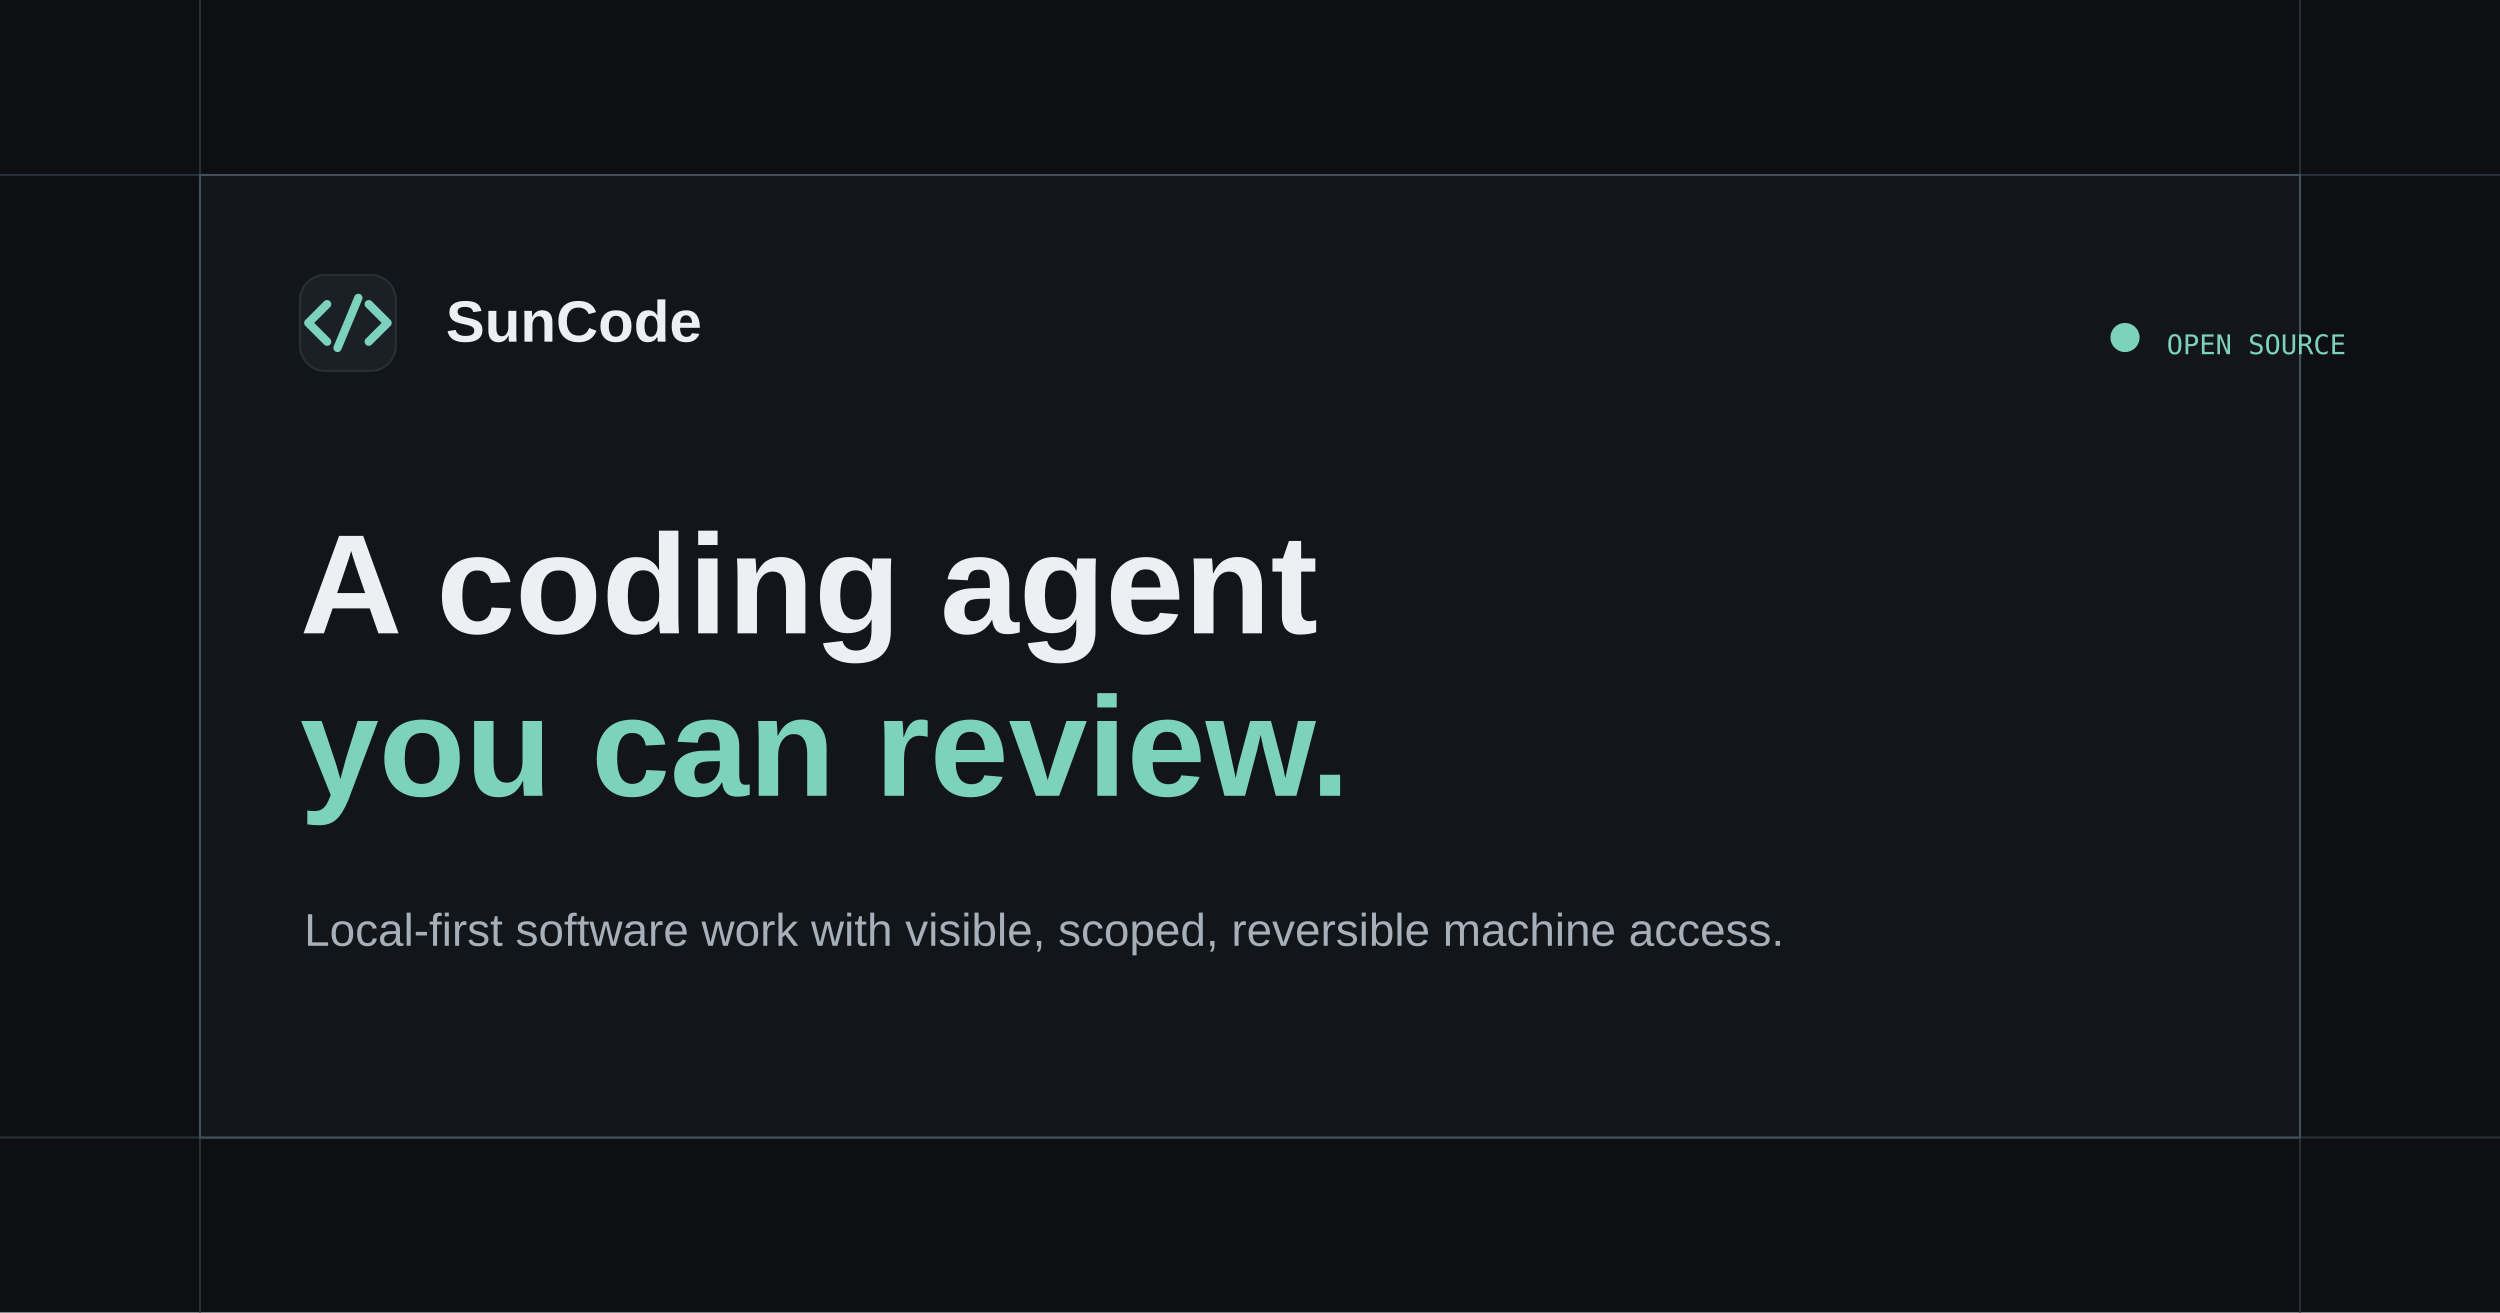
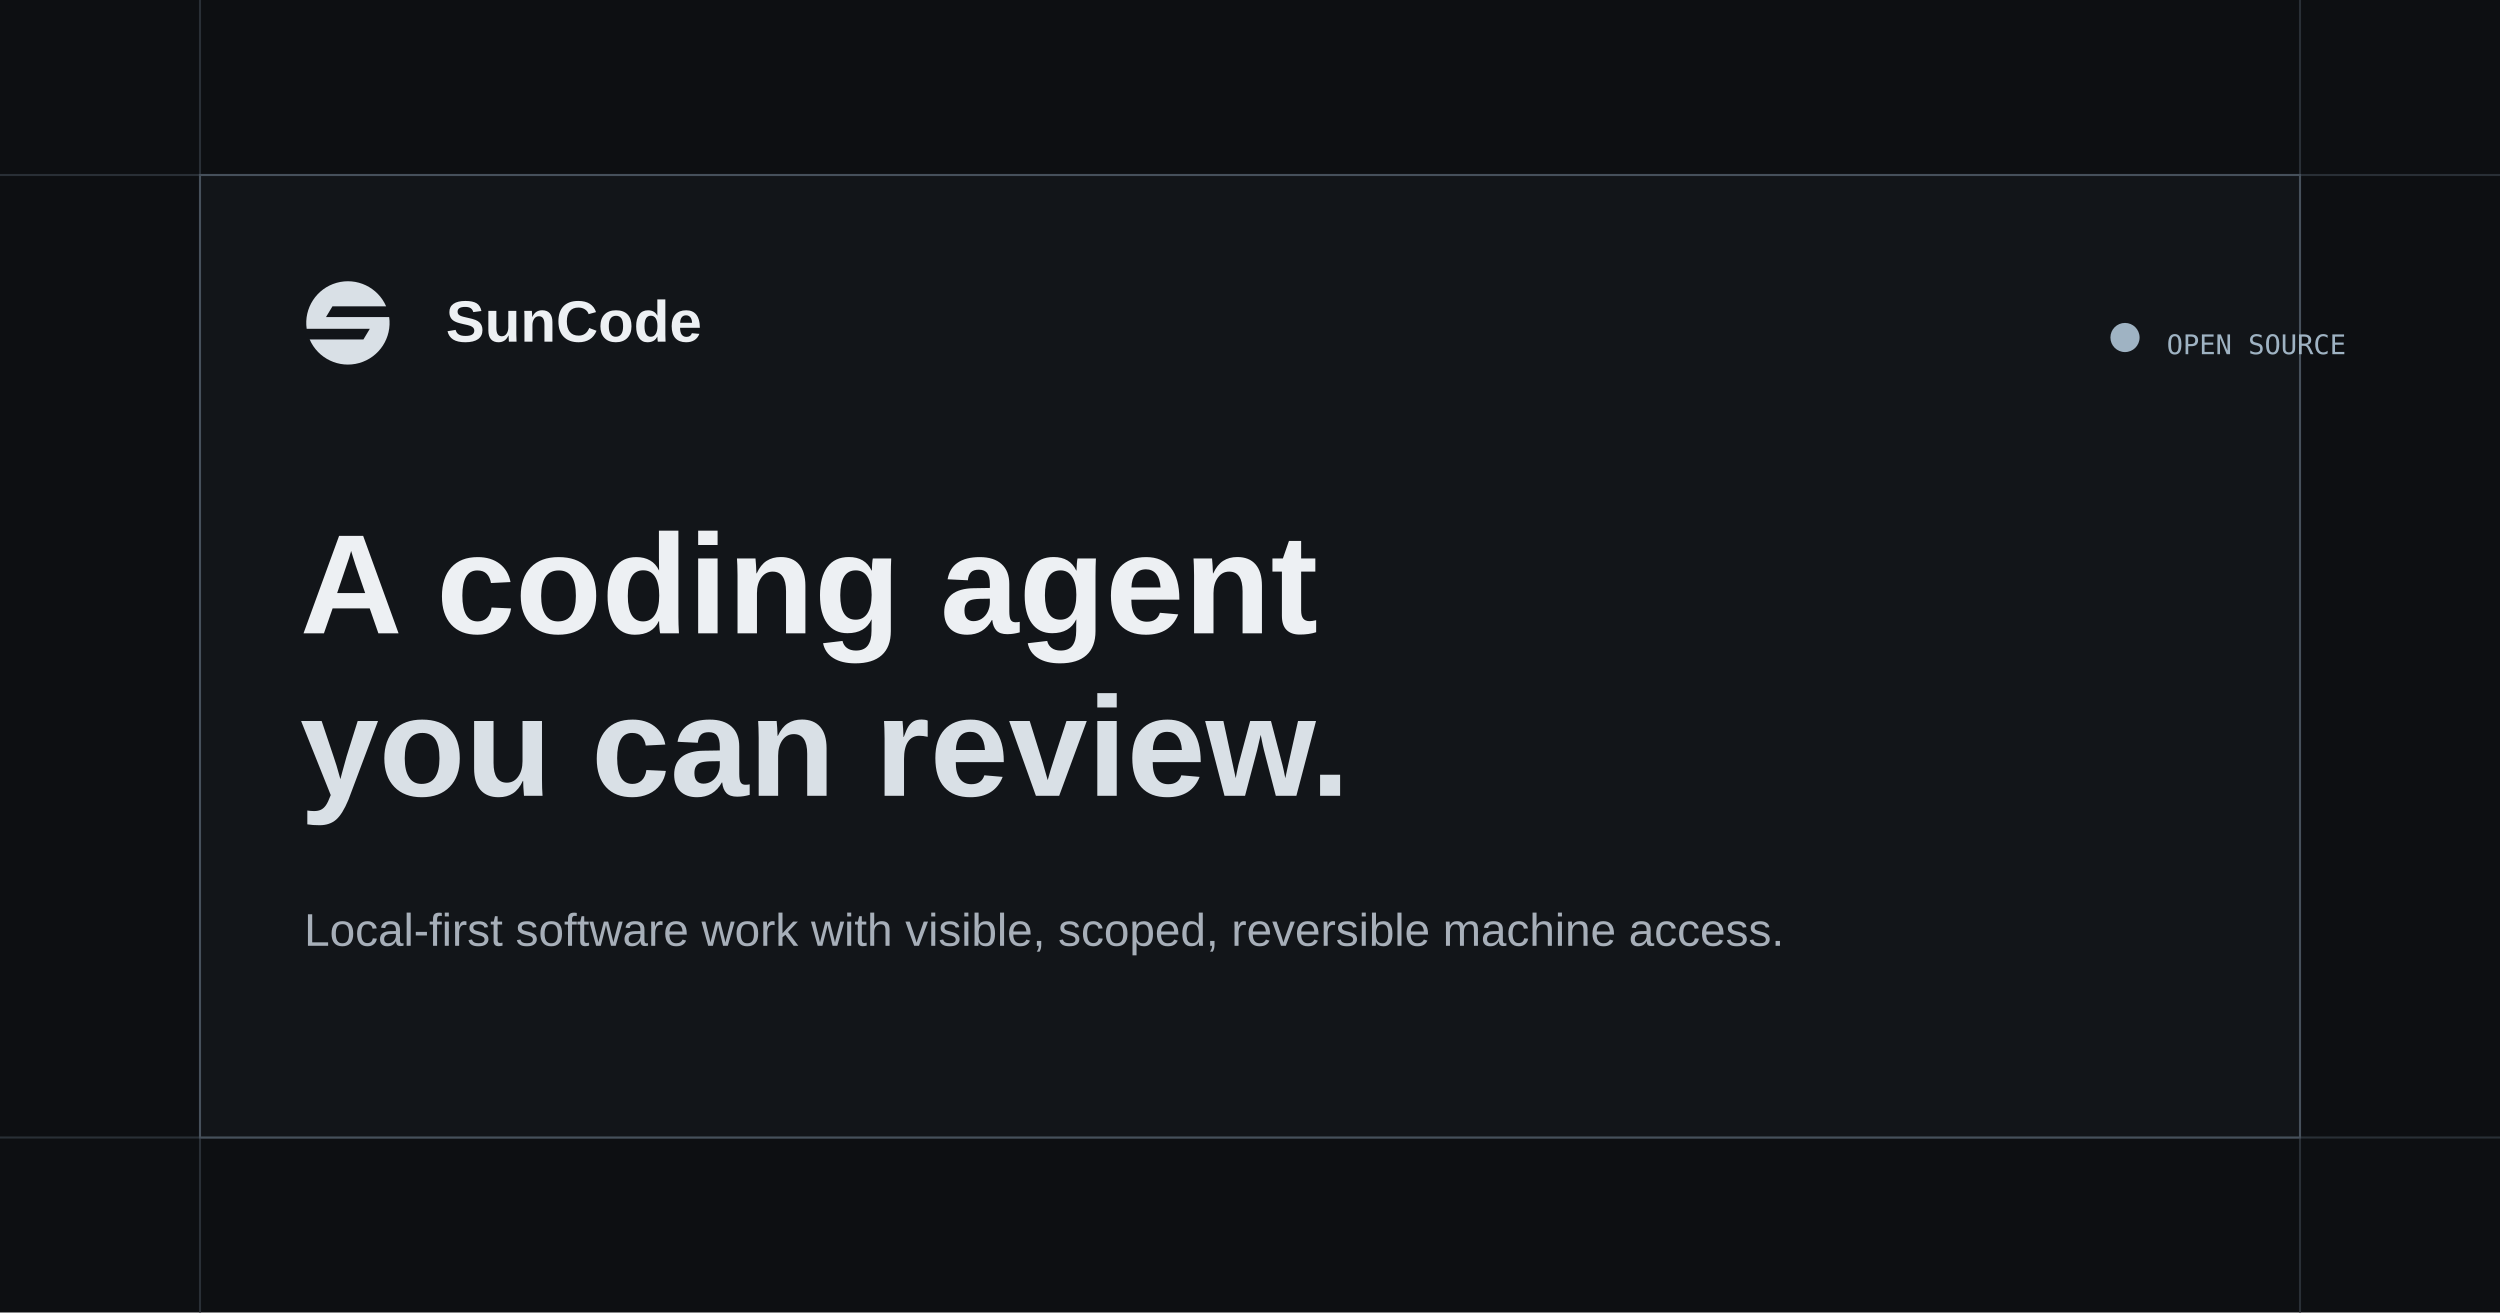
- <svg xmlns="http://www.w3.org/2000/svg" width="1200" height="630" viewBox="0 0 1200 630" fill="none">
+ <svg xmlns="http://www.w3.org/2000/svg" viewBox="0 0 1200 630" fill="none">
  <rect width="1200" height="630" fill="#0D0F12" />
  <path d="M0 84H1200M0 546H1200M96 0V630M1104 0V630" stroke="#292F36" />
  <rect x="96" y="84" width="1008" height="462" fill="#121519" stroke="#46505B" />
-   <rect x="144" y="132" width="46" height="46" rx="12" fill="#1B2027" stroke="#292F36" />
-   <path d="M157 146L148 155L157 164M177 146L186 155L177 164M172 143L162 167" stroke="#7DD2BE" stroke-width="4" stroke-linecap="round" stroke-linejoin="round" />
+   <path fill="#D9E0E6" transform="translate(167 155) scale(0.2564)" d="M71.575 -31A78 78 0 0 0 -77.22 11H41L29 31H-71.575A78 78 0 0 0 77.22 -11H-41L-29 -31Z" />
  <text x="214" y="164" fill="#EDF0F3" font-family="Arial, sans-serif" font-size="28" font-weight="700">SunCode</text>
  <text x="144" y="304" fill="#EDF0F3" font-family="Arial, sans-serif" font-size="68" font-weight="700">A coding agent</text>
-   <text x="144" y="382" fill="#7DD2BE" font-family="Arial, sans-serif" font-size="68" font-weight="700">you can review.</text>
+   <text x="144" y="382" fill="#D9E0E6" font-family="Arial, sans-serif" font-size="68" font-weight="700">you can review.</text>
  <text x="146" y="454" fill="#A7AFB9" font-family="Arial, sans-serif" font-size="22">Local-first software work with visible, scoped, reversible machine access.</text>
-   <circle cx="1020" cy="162" r="7" fill="#7DD2BE" />
-   <text x="1040" y="170" fill="#7DD2BE" font-family="monospace" font-size="13">OPEN SOURCE</text>
+   <circle cx="1020" cy="162" r="7" fill="#9FB3C3" />
+   <text x="1040" y="170" fill="#9FB3C3" font-family="monospace" font-size="13">OPEN SOURCE</text>
</svg>
